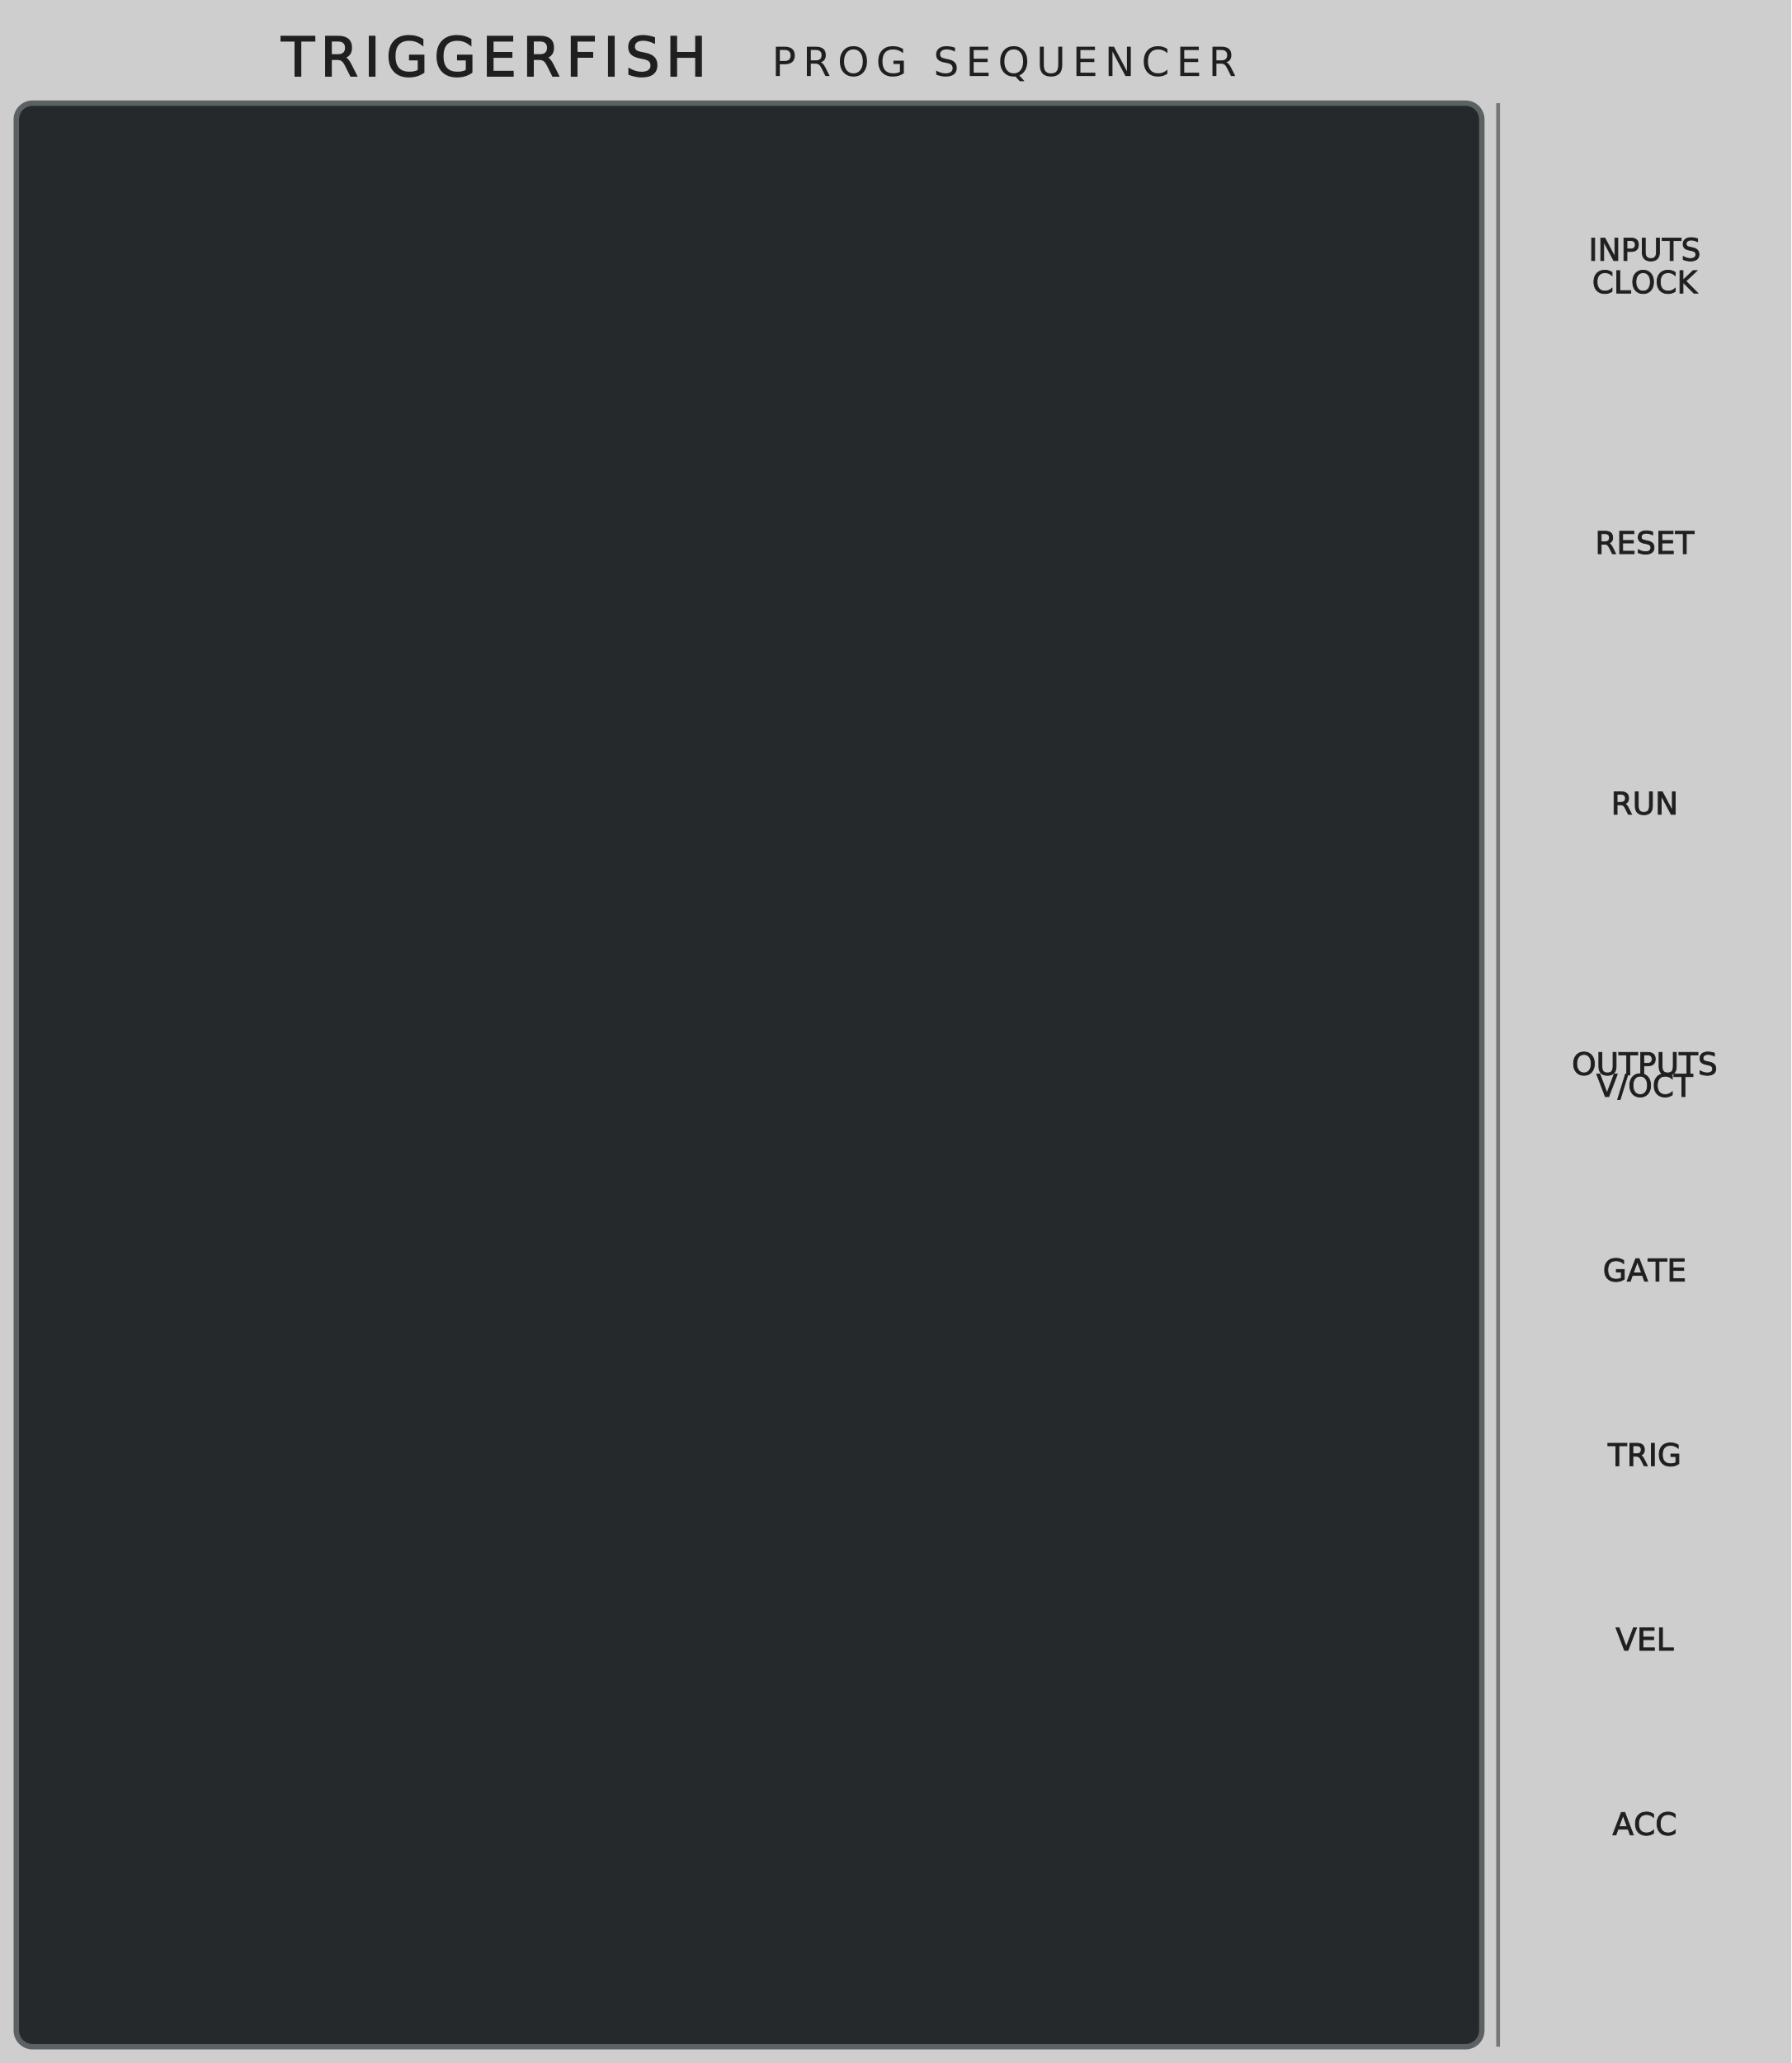
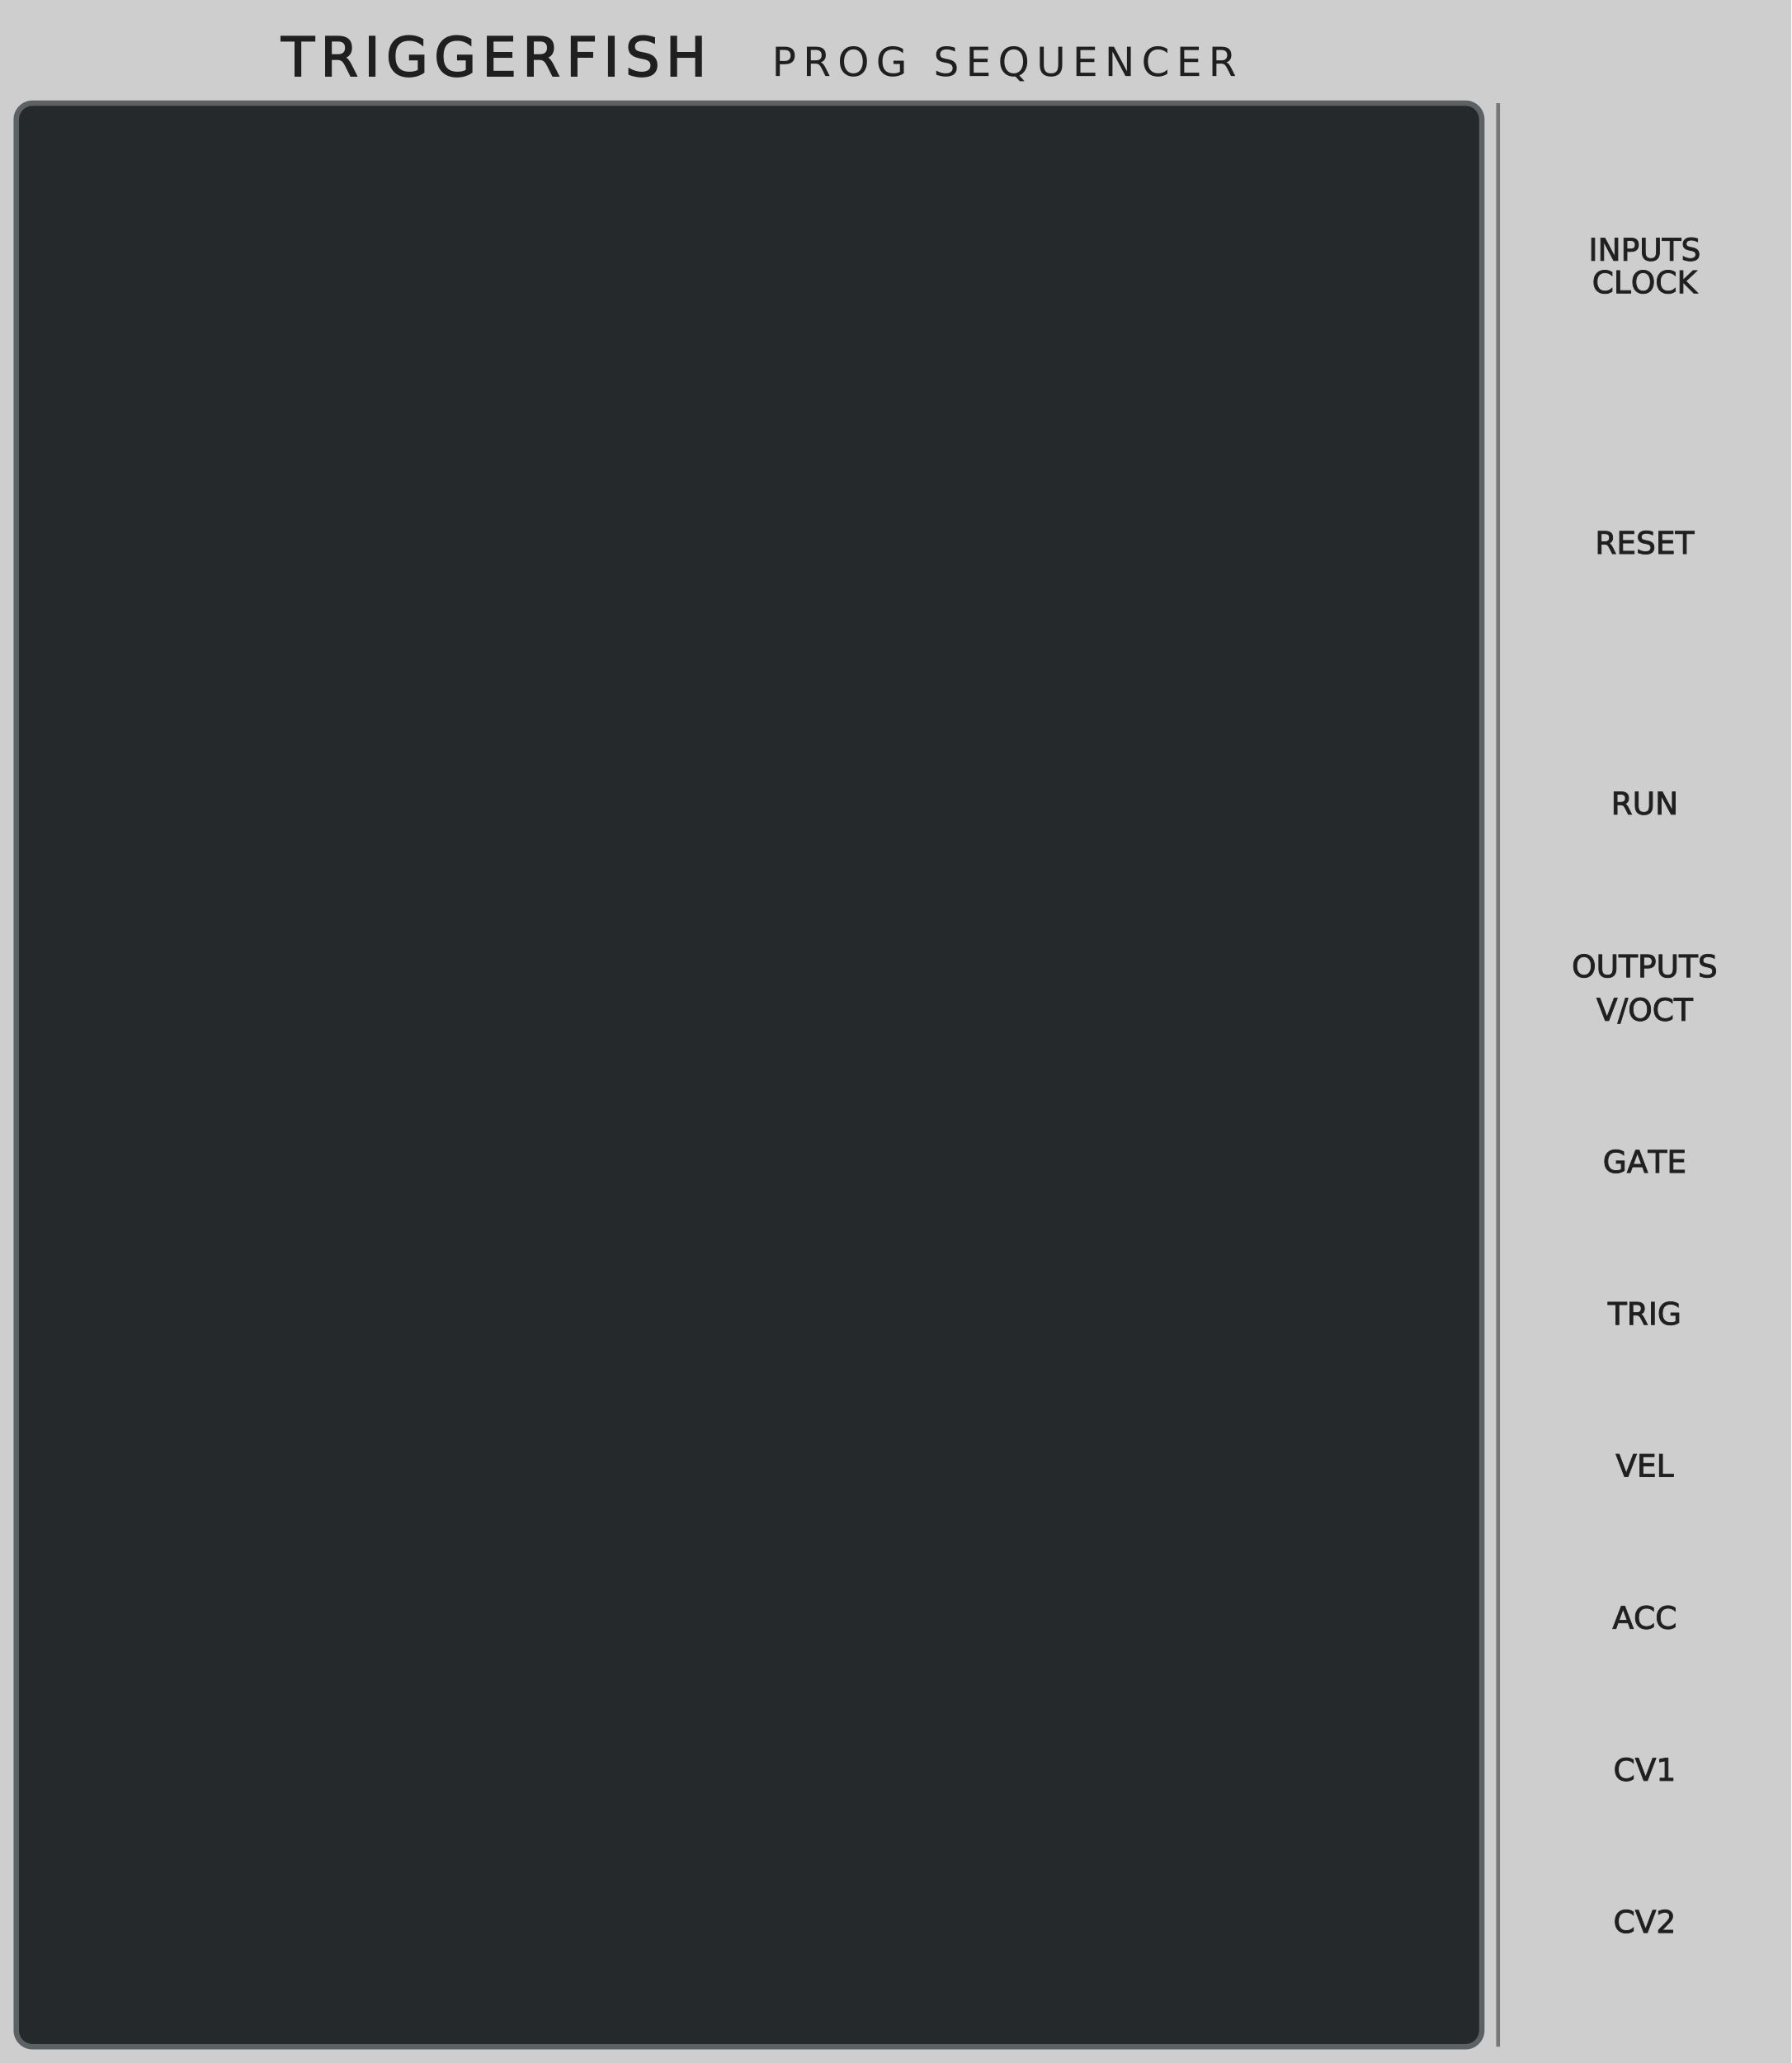
<svg xmlns="http://www.w3.org/2000/svg" width="330" height="380" viewBox="0 0 330 380">
  <rect width="330" height="380" fill="#cecece" />
  <rect x="3" y="19" width="270" height="358" rx="3" fill="#25292b" stroke="#5c6264" />
  <path d="M276 19v358" fill="none" stroke="#777" stroke-width="0.7" />
  <g font-family="DejaVu Sans, sans-serif" text-anchor="middle" fill="#1f1f1f">
    <path d="M51.801 6.71H57.968V7.54H55.38V14.0H54.389V7.54H51.801Z M63.477 10.582Q63.795 10.689 64.095 11.041Q64.395 11.393 64.698 12.008L65.699 14.0H64.64L63.707 12.13Q63.346 11.397 63.006 11.158Q62.667 10.919 62.081 10.919H61.007V14.0H60.02V6.71H62.247Q63.497 6.71 64.112 7.232Q64.727 7.755 64.727 8.81Q64.727 9.498 64.408 9.952Q64.088 10.406 63.477 10.582ZM61.007 7.521V10.108H62.247Q62.96 10.108 63.324 9.779Q63.687 9.449 63.687 8.81Q63.687 8.17 63.324 7.845Q62.96 7.521 62.247 7.521Z M68.069 6.71H69.055V14.0H68.069Z M77.089 12.96V11.002H75.477V10.191H78.065V13.321Q77.494 13.727 76.805 13.934Q76.117 14.142 75.336 14.142Q73.627 14.142 72.662 13.143Q71.698 12.145 71.698 10.362Q71.698 8.575 72.662 7.577Q73.627 6.578 75.336 6.578Q76.049 6.578 76.691 6.754Q77.333 6.93 77.875 7.271V8.321Q77.328 7.857 76.713 7.623Q76.097 7.389 75.419 7.389Q74.081 7.389 73.409 8.136Q72.738 8.883 72.738 10.362Q72.738 11.837 73.409 12.584Q74.081 13.331 75.419 13.331Q75.941 13.331 76.351 13.241Q76.761 13.15 77.089 12.96Z M85.938 12.96V11.002H84.326V10.191H86.914V13.321Q86.343 13.727 85.654 13.934Q84.966 14.142 84.185 14.142Q82.476 14.142 81.511 13.143Q80.547 12.145 80.547 10.362Q80.547 8.575 81.511 7.577Q82.476 6.578 84.185 6.578Q84.898 6.578 85.54 6.754Q86.182 6.93 86.724 7.271V8.321Q86.177 7.857 85.562 7.623Q84.946 7.389 84.268 7.389Q82.93 7.389 82.258 8.136Q81.587 8.883 81.587 10.362Q81.587 11.837 82.258 12.584Q82.93 13.331 84.268 13.331Q84.79 13.331 85.2 13.241Q85.61 13.15 85.938 12.96Z M89.816 6.71H94.425V7.54H90.802V9.698H94.274V10.528H90.802V13.17H94.513V14.0H89.816Z M100.691 10.582Q101.009 10.689 101.309 11.041Q101.609 11.393 101.912 12.008L102.913 14.0H101.853L100.921 12.13Q100.559 11.397 100.22 11.158Q99.881 10.919 99.295 10.919H98.221V14.0H97.234V6.71H99.461Q100.711 6.71 101.326 7.232Q101.941 7.755 101.941 8.81Q101.941 9.498 101.621 9.952Q101.302 10.406 100.691 10.582ZM98.221 7.521V10.108H99.461Q100.174 10.108 100.537 9.779Q100.901 9.449 100.901 8.81Q100.901 8.17 100.537 7.845Q100.174 7.521 99.461 7.521Z M105.283 6.71H109.472V7.54H106.269V9.688H109.159V10.519H106.269V14.0H105.283Z M112.134 6.71H113.121V14.0H112.134Z M120.554 6.949V7.911Q119.992 7.643 119.494 7.511Q118.996 7.379 118.532 7.379Q117.727 7.379 117.29 7.691Q116.853 8.004 116.853 8.58Q116.853 9.063 117.143 9.31Q117.434 9.557 118.244 9.708L118.84 9.83Q119.943 10.04 120.468 10.57Q120.993 11.1 120.993 11.988Q120.993 13.048 120.283 13.595Q119.572 14.142 118.2 14.142Q117.683 14.142 117.099 14.024Q116.516 13.907 115.891 13.678V12.662Q116.491 12.999 117.067 13.17Q117.644 13.341 118.2 13.341Q119.045 13.341 119.504 13.009Q119.963 12.677 119.963 12.062Q119.963 11.524 119.633 11.222Q119.304 10.919 118.552 10.768L117.951 10.65Q116.848 10.431 116.355 9.962Q115.861 9.493 115.861 8.658Q115.861 7.691 116.543 7.135Q117.224 6.578 118.42 6.578Q118.933 6.578 119.465 6.671Q119.997 6.764 120.554 6.949Z M123.631 6.71H124.618V9.698H128.202V6.71H129.188V14.0H128.202V10.528H124.618V14.0H123.631Z" fill="#1f1f1f" stroke="#1f1f1f" stroke-width="0.25" />
    <path d="M143.669 9.205V11.232H144.587Q145.096 11.232 145.374 10.968Q145.653 10.705 145.653 10.217Q145.653 9.733 145.374 9.469Q145.096 9.205 144.587 9.205ZM142.939 8.605H144.587Q145.494 8.605 145.958 9.015Q146.422 9.426 146.422 10.217Q146.422 11.015 145.958 11.424Q145.494 11.832 144.587 11.832H143.669V14.0H142.939Z M151.21 11.471Q151.445 11.55 151.667 11.81Q151.889 12.071 152.113 12.526L152.854 14.0H152.07L151.379 12.616Q151.112 12.074 150.861 11.897Q150.61 11.72 150.176 11.72H149.381V14.0H148.651V8.605H150.299Q151.224 8.605 151.679 8.992Q152.135 9.379 152.135 10.159Q152.135 10.669 151.898 11.005Q151.661 11.341 151.21 11.471ZM149.381 9.205V11.12H150.299Q150.827 11.12 151.096 10.876Q151.365 10.632 151.365 10.159Q151.365 9.686 151.096 9.445Q150.827 9.205 150.299 9.205Z M157.233 9.1Q156.438 9.1 155.97 9.693Q155.502 10.286 155.502 11.308Q155.502 12.327 155.97 12.92Q156.438 13.512 157.233 13.512Q158.028 13.512 158.492 12.92Q158.956 12.327 158.956 11.308Q158.956 10.286 158.492 9.693Q158.028 9.1 157.233 9.1ZM157.233 8.508Q158.367 8.508 159.047 9.268Q159.726 10.029 159.726 11.308Q159.726 12.584 159.047 13.344Q158.367 14.105 157.233 14.105Q156.095 14.105 155.414 13.346Q154.732 12.587 154.732 11.308Q154.732 10.029 155.414 9.268Q156.095 8.508 157.233 8.508Z M165.796 13.23V11.781H164.604V11.182H166.519V13.498Q166.096 13.798 165.587 13.951Q165.077 14.105 164.499 14.105Q163.234 14.105 162.521 13.366Q161.807 12.627 161.807 11.308Q161.807 9.986 162.521 9.247Q163.234 8.508 164.499 8.508Q165.026 8.508 165.502 8.638Q165.977 8.768 166.378 9.021V9.798Q165.973 9.454 165.518 9.281Q165.063 9.108 164.56 9.108Q163.57 9.108 163.073 9.66Q162.577 10.213 162.577 11.308Q162.577 12.399 163.073 12.952Q163.57 13.505 164.56 13.505Q164.947 13.505 165.25 13.438Q165.554 13.371 165.796 13.23Z M175.938 8.782V9.494Q175.523 9.296 175.154 9.198Q174.786 9.1 174.442 9.1Q173.846 9.1 173.523 9.332Q173.199 9.563 173.199 9.989Q173.199 10.347 173.414 10.529Q173.629 10.712 174.229 10.824L174.67 10.914Q175.487 11.07 175.875 11.462Q176.263 11.854 176.263 12.511Q176.263 13.295 175.738 13.7Q175.212 14.105 174.197 14.105Q173.814 14.105 173.382 14.018Q172.95 13.931 172.488 13.762V13.01Q172.932 13.259 173.358 13.386Q173.785 13.512 174.197 13.512Q174.822 13.512 175.161 13.267Q175.501 13.021 175.501 12.566Q175.501 12.168 175.257 11.944Q175.013 11.72 174.457 11.608L174.012 11.521Q173.196 11.359 172.831 11.012Q172.466 10.665 172.466 10.047Q172.466 9.332 172.97 8.92Q173.474 8.508 174.359 8.508Q174.739 8.508 175.132 8.576Q175.526 8.645 175.938 8.782Z M178.652 8.605H182.062V9.22H179.381V10.817H181.95V11.431H179.381V13.386H182.128V14.0H178.652Z M186.767 9.1Q185.972 9.1 185.504 9.693Q185.036 10.286 185.036 11.308Q185.036 12.327 185.504 12.92Q185.972 13.512 186.767 13.512Q187.562 13.512 188.026 12.92Q188.49 12.327 188.49 11.308Q188.49 10.286 188.026 9.693Q187.562 9.1 186.767 9.1ZM187.789 13.902 188.75 14.954H187.869L187.07 14.09Q186.951 14.098 186.888 14.101Q186.825 14.105 186.767 14.105Q185.629 14.105 184.948 13.344Q184.266 12.584 184.266 11.308Q184.266 10.029 184.948 9.268Q185.629 8.508 186.767 8.508Q187.901 8.508 188.581 9.268Q189.26 10.029 189.26 11.308Q189.26 12.248 188.882 12.916Q188.505 13.584 187.789 13.902Z M191.569 8.605H192.302V11.883Q192.302 12.75 192.617 13.131Q192.931 13.512 193.635 13.512Q194.336 13.512 194.651 13.131Q194.965 12.75 194.965 11.883V8.605H195.699V11.973Q195.699 13.028 195.177 13.566Q194.654 14.105 193.635 14.105Q192.613 14.105 192.091 13.566Q191.569 13.028 191.569 11.973Z M198.318 8.605H201.729V9.22H199.048V10.817H201.617V11.431H199.048V13.386H201.794V14.0H198.318Z M204.244 8.605H205.226L207.618 13.118V8.605H208.327V14.0H207.344L204.952 9.487V14.0H204.244Z M215.069 9.021V9.791Q214.7 9.447 214.283 9.277Q213.866 9.108 213.396 9.108Q212.471 9.108 211.979 9.673Q211.488 10.239 211.488 11.308Q211.488 12.374 211.979 12.94Q212.471 13.505 213.396 13.505Q213.866 13.505 214.283 13.335Q214.7 13.165 215.069 12.822V13.584Q214.686 13.845 214.258 13.975Q213.829 14.105 213.353 14.105Q212.128 14.105 211.423 13.355Q210.718 12.605 210.718 11.308Q210.718 10.007 211.423 9.258Q212.128 8.508 213.353 8.508Q213.837 8.508 214.265 8.636Q214.693 8.764 215.069 9.021Z M217.446 8.605H220.857V9.22H218.176V10.817H220.745V11.431H218.176V13.386H220.922V14.0H217.446Z M225.93 11.471Q226.165 11.55 226.387 11.81Q226.609 12.071 226.833 12.526L227.574 14.0H226.79L226.1 12.616Q225.832 12.074 225.581 11.897Q225.33 11.72 224.897 11.72H224.102V14.0H223.372V8.605H225.019Q225.944 8.605 226.4 8.992Q226.855 9.379 226.855 10.159Q226.855 10.669 226.618 11.005Q226.382 11.341 225.93 11.471ZM224.102 9.205V11.12H225.019Q225.547 11.12 225.816 10.876Q226.085 10.632 226.085 10.159Q226.085 9.686 225.816 9.445Q225.547 9.205 225.019 9.205Z" fill="#1f1f1f" />
    <g font-size="5.7" font-weight="bold">
      <path d="M293.232 43.845H293.795V48.0H293.232Z M294.913 43.845H295.67L297.513 47.321V43.845H298.058V48.0H297.301L295.459 44.524V48.0H294.913Z M299.739 44.307V45.868H300.446Q300.839 45.868 301.053 45.665Q301.267 45.462 301.267 45.086Q301.267 44.713 301.053 44.51Q300.839 44.307 300.446 44.307ZM299.177 43.845H300.446Q301.145 43.845 301.503 44.161Q301.86 44.476 301.86 45.086Q301.86 45.701 301.503 46.016Q301.145 46.33 300.446 46.33H299.739V48.0H299.177Z M302.551 43.845H303.116V46.369Q303.116 47.037 303.358 47.331Q303.6 47.624 304.143 47.624Q304.682 47.624 304.925 47.331Q305.167 47.037 305.167 46.369V43.845H305.732V46.439Q305.732 47.251 305.33 47.666Q304.927 48.081 304.143 48.081Q303.355 48.081 302.953 47.666Q302.551 47.251 302.551 46.439Z M306.21 43.845H309.726V44.318H308.251V48.0H307.686V44.318H306.21Z M312.759 43.981V44.529Q312.439 44.376 312.155 44.301Q311.871 44.226 311.607 44.226Q311.148 44.226 310.899 44.404Q310.65 44.582 310.65 44.911Q310.65 45.186 310.815 45.327Q310.981 45.467 311.443 45.554L311.782 45.623Q312.411 45.743 312.711 46.045Q313.01 46.347 313.01 46.853Q313.01 47.457 312.605 47.769Q312.2 48.081 311.418 48.081Q311.123 48.081 310.79 48.014Q310.458 47.947 310.101 47.816V47.237Q310.444 47.429 310.772 47.527Q311.101 47.624 311.418 47.624Q311.899 47.624 312.161 47.435Q312.423 47.246 312.423 46.895Q312.423 46.589 312.235 46.416Q312.047 46.244 311.618 46.158L311.276 46.091Q310.647 45.965 310.366 45.698Q310.085 45.431 310.085 44.955Q310.085 44.404 310.473 44.087Q310.861 43.77 311.543 43.77Q311.835 43.77 312.139 43.822Q312.442 43.875 312.759 43.981Z" fill="#1f1f1f" stroke="#1f1f1f" stroke-width="0.143" />
      <path d="M296.991 50.165V50.758Q296.707 50.493 296.386 50.362Q296.064 50.232 295.702 50.232Q294.99 50.232 294.611 50.667Q294.233 51.103 294.233 51.927Q294.233 52.748 294.611 53.183Q294.99 53.619 295.702 53.619Q296.064 53.619 296.386 53.488Q296.707 53.357 296.991 53.093V53.68Q296.696 53.88 296.366 53.981Q296.036 54.081 295.669 54.081Q294.726 54.081 294.183 53.503Q293.64 52.926 293.64 51.927Q293.64 50.925 294.183 50.347Q294.726 49.77 295.669 49.77Q296.042 49.77 296.372 49.868Q296.702 49.967 296.991 50.165Z M297.859 49.845H298.422V53.527H300.445V54.0H297.859Z M302.722 50.226Q302.109 50.226 301.749 50.682Q301.389 51.139 301.389 51.927Q301.389 52.711 301.749 53.168Q302.109 53.624 302.722 53.624Q303.334 53.624 303.692 53.168Q304.049 52.711 304.049 51.927Q304.049 51.139 303.692 50.682Q303.334 50.226 302.722 50.226ZM302.722 49.77Q303.596 49.77 304.119 50.355Q304.642 50.941 304.642 51.927Q304.642 52.909 304.119 53.495Q303.596 54.081 302.722 54.081Q301.845 54.081 301.32 53.496Q300.796 52.912 300.796 51.927Q300.796 50.941 301.32 50.355Q301.845 49.77 302.722 49.77Z M308.633 50.165V50.758Q308.349 50.493 308.028 50.362Q307.706 50.232 307.345 50.232Q306.632 50.232 306.254 50.667Q305.875 51.103 305.875 51.927Q305.875 52.748 306.254 53.183Q306.632 53.619 307.345 53.619Q307.706 53.619 308.028 53.488Q308.349 53.357 308.633 53.093V53.68Q308.338 53.88 308.008 53.981Q307.679 54.081 307.311 54.081Q306.368 54.081 305.825 53.503Q305.282 52.926 305.282 51.927Q305.282 50.925 305.825 50.347Q306.368 49.77 307.311 49.77Q307.684 49.77 308.014 49.868Q308.344 49.967 308.633 50.165Z M309.502 49.845H310.064V51.601L311.929 49.845H312.652L310.59 51.782L312.8 54.0H312.059L310.064 51.999V54.0H309.502Z" fill="#1f1f1f" stroke="#1f1f1f" stroke-width="0.143" />
      <path d="M296.398 100.052Q296.579 100.113 296.75 100.313Q296.921 100.514 297.094 100.864L297.665 102.0H297.061L296.529 100.934Q296.323 100.517 296.13 100.38Q295.936 100.244 295.602 100.244H294.99V102.0H294.428V97.845H295.697Q296.409 97.845 296.76 98.142Q297.111 98.44 297.111 99.041Q297.111 99.434 296.928 99.693Q296.746 99.952 296.398 100.052ZM294.99 98.307V99.782H295.697Q296.103 99.782 296.311 99.594Q296.518 99.406 296.518 99.041Q296.518 98.677 296.311 98.492Q296.103 98.307 295.697 98.307Z M298.388 97.845H301.016V98.318H298.95V99.548H300.929V100.021H298.95V101.527H301.066V102.0H298.388Z M304.481 97.981V98.529Q304.161 98.376 303.877 98.301Q303.593 98.226 303.328 98.226Q302.869 98.226 302.62 98.404Q302.371 98.582 302.371 98.911Q302.371 99.186 302.537 99.327Q302.702 99.467 303.164 99.554L303.504 99.623Q304.133 99.743 304.432 100.045Q304.731 100.347 304.731 100.853Q304.731 101.457 304.326 101.769Q303.921 102.081 303.139 102.081Q302.844 102.081 302.512 102.014Q302.179 101.947 301.823 101.816V101.237Q302.165 101.429 302.493 101.527Q302.822 101.624 303.139 101.624Q303.621 101.624 303.882 101.435Q304.144 101.246 304.144 100.895Q304.144 100.589 303.956 100.416Q303.768 100.244 303.34 100.158L302.997 100.091Q302.368 99.965 302.087 99.698Q301.806 99.431 301.806 98.955Q301.806 98.404 302.194 98.087Q302.583 97.77 303.264 97.77Q303.557 97.77 303.86 97.822Q304.163 97.875 304.481 97.981Z M305.608 97.845H308.235V98.318H306.17V99.548H308.149V100.021H306.17V101.527H308.285V102.0H305.608Z M308.633 97.845H312.148V98.318H310.673V102.0H310.108V98.318H308.633Z" fill="#1f1f1f" stroke="#1f1f1f" stroke-width="0.143" />
      <path d="M299.332 148.052Q299.513 148.113 299.684 148.313Q299.855 148.514 300.028 148.864L300.598 150.0H299.994L299.463 148.934Q299.257 148.517 299.063 148.38Q298.87 148.244 298.536 148.244H297.923V150.0H297.361V145.845H298.63Q299.343 145.845 299.694 146.142Q300.044 146.44 300.044 147.041Q300.044 147.434 299.862 147.693Q299.68 147.952 299.332 148.052ZM297.923 146.307V147.782H298.63Q299.037 147.782 299.244 147.594Q299.451 147.406 299.451 147.041Q299.451 146.677 299.244 146.492Q299.037 146.307 298.63 146.307Z M301.258 145.845H301.823V148.369Q301.823 149.037 302.065 149.331Q302.307 149.624 302.85 149.624Q303.39 149.624 303.632 149.331Q303.874 149.037 303.874 148.369V145.845H304.439V148.439Q304.439 149.251 304.037 149.666Q303.635 150.081 302.85 150.081Q302.062 150.081 301.66 149.666Q301.258 149.251 301.258 148.439Z M305.494 145.845H306.251L308.093 149.321V145.845H308.639V150.0H307.882L306.039 146.524V150.0H305.494Z" fill="#1f1f1f" stroke="#1f1f1f" stroke-width="0.143" />
-       <path d="M291.821 194.226Q291.209 194.226 290.849 194.682Q290.488 195.139 290.488 195.927Q290.488 196.711 290.849 197.168Q291.209 197.624 291.821 197.624Q292.434 197.624 292.791 197.168Q293.149 196.711 293.149 195.927Q293.149 195.139 292.791 194.682Q292.434 194.226 291.821 194.226ZM291.821 193.77Q292.695 193.77 293.218 194.355Q293.742 194.941 293.742 195.927Q293.742 196.909 293.218 197.495Q292.695 198.081 291.821 198.081Q290.945 198.081 290.42 197.496Q289.895 196.912 289.895 195.927Q289.895 194.941 290.42 194.355Q290.945 193.77 291.821 193.77Z M294.557 193.845H295.122V196.369Q295.122 197.037 295.364 197.331Q295.606 197.624 296.149 197.624Q296.689 197.624 296.931 197.331Q297.173 197.037 297.173 196.369V193.845H297.738V196.439Q297.738 197.251 297.336 197.666Q296.934 198.081 296.149 198.081Q295.361 198.081 294.959 197.666Q294.557 197.251 294.557 196.439Z M298.217 193.845H301.732V194.318H300.257V198.0H299.692V194.318H298.217Z M302.837 194.307V195.868H303.544Q303.937 195.868 304.151 195.665Q304.365 195.462 304.365 195.086Q304.365 194.713 304.151 194.51Q303.937 194.307 303.544 194.307ZM302.275 193.845H303.544Q304.243 193.845 304.6 194.161Q304.958 194.476 304.958 195.086Q304.958 195.701 304.6 196.016Q304.243 196.33 303.544 196.33H302.837V198.0H302.275Z M305.648 193.845H306.213V196.369Q306.213 197.037 306.455 197.331Q306.697 197.624 307.24 197.624Q307.78 197.624 308.022 197.331Q308.264 197.037 308.264 196.369V193.845H308.829V196.439Q308.829 197.251 308.427 197.666Q308.025 198.081 307.24 198.081Q306.453 198.081 306.05 197.666Q305.648 197.251 305.648 196.439Z M309.308 193.845H312.823V194.318H311.348V198.0H310.783V194.318H309.308Z M315.857 193.981V194.529Q315.537 194.376 315.253 194.301Q314.969 194.226 314.705 194.226Q314.246 194.226 313.996 194.404Q313.747 194.582 313.747 194.911Q313.747 195.186 313.913 195.327Q314.079 195.467 314.541 195.554L314.88 195.623Q315.509 195.743 315.808 196.045Q316.107 196.347 316.107 196.853Q316.107 197.457 315.703 197.769Q315.298 198.081 314.516 198.081Q314.22 198.081 313.888 198.014Q313.555 197.947 313.199 197.816V197.237Q313.541 197.429 313.87 197.527Q314.198 197.624 314.516 197.624Q314.997 197.624 315.259 197.435Q315.52 197.246 315.52 196.895Q315.52 196.589 315.332 196.416Q315.145 196.244 314.716 196.158L314.374 196.091Q313.745 195.965 313.463 195.698Q313.182 195.431 313.182 194.955Q313.182 194.404 313.571 194.087Q313.959 193.77 314.641 193.77Q314.933 193.77 315.236 193.822Q315.54 193.875 315.857 193.981Z" fill="#1f1f1f" stroke="#1f1f1f" stroke-width="0.143" />
-       <path d="M295.747 202.0 294.161 197.845H294.748L296.064 201.343L297.383 197.845H297.968L296.384 202.0Z M299.463 197.845H299.936L298.488 202.529H298.015Z M302.182 198.226Q301.569 198.226 301.209 198.682Q300.849 199.139 300.849 199.927Q300.849 200.711 301.209 201.168Q301.569 201.624 302.182 201.624Q302.794 201.624 303.152 201.168Q303.509 200.711 303.509 199.927Q303.509 199.139 303.152 198.682Q302.794 198.226 302.182 198.226ZM302.182 197.77Q303.056 197.77 303.579 198.355Q304.102 198.941 304.102 199.927Q304.102 200.909 303.579 201.495Q303.056 202.081 302.182 202.081Q301.305 202.081 300.78 201.496Q300.256 200.912 300.256 199.927Q300.256 198.941 300.78 198.355Q301.305 197.77 302.182 197.77Z M308.093 198.165V198.758Q307.809 198.493 307.488 198.362Q307.166 198.232 306.805 198.232Q306.092 198.232 305.714 198.667Q305.335 199.103 305.335 199.927Q305.335 200.748 305.714 201.183Q306.092 201.619 306.805 201.619Q307.166 201.619 307.488 201.488Q307.809 201.357 308.093 201.093V201.68Q307.798 201.88 307.468 201.981Q307.139 202.081 306.771 202.081Q305.828 202.081 305.285 201.503Q304.742 200.926 304.742 199.927Q304.742 198.925 305.285 198.347Q305.828 197.77 306.771 197.77Q307.144 197.77 307.474 197.868Q307.804 197.967 308.093 198.165Z M308.385 197.845H311.901V198.318H310.426V202.0H309.861V198.318H308.385Z" fill="#1f1f1f" stroke="#1f1f1f" stroke-width="0.143" />
-       <path d="M298.693 235.407V234.291H297.775V233.829H299.25V235.613Q298.924 235.844 298.532 235.962Q298.139 236.081 297.694 236.081Q296.72 236.081 296.17 235.512Q295.62 234.942 295.62 233.927Q295.62 232.908 296.17 232.339Q296.72 231.77 297.694 231.77Q298.1 231.77 298.466 231.87Q298.832 231.97 299.141 232.165V232.763Q298.829 232.499 298.479 232.365Q298.128 232.232 297.741 232.232Q296.979 232.232 296.596 232.657Q296.213 233.083 296.213 233.927Q296.213 234.767 296.596 235.193Q296.979 235.619 297.741 235.619Q298.039 235.619 298.273 235.567Q298.507 235.516 298.693 235.407Z M301.665 232.399 300.903 234.466H302.431ZM301.348 231.845H301.986L303.569 236.0H302.985L302.606 234.934H300.733L300.355 236.0H299.762Z M303.6 231.845H307.115V232.318H305.64V236.0H305.075V232.318H303.6Z M307.658 231.845H310.285V232.318H308.22V233.548H310.199V234.021H308.22V235.527H310.335V236.0H307.658Z" fill="#1f1f1f" stroke="#1f1f1f" stroke-width="0.143" />
-       <path d="M296.213 265.845H299.728V266.318H298.253V270.0H297.688V266.318H296.213Z M302.242 268.052Q302.422 268.113 302.594 268.313Q302.765 268.514 302.937 268.864L303.508 270.0H302.904L302.372 268.934Q302.166 268.517 301.973 268.38Q301.78 268.244 301.446 268.244H300.833V270.0H300.271V265.845H301.54Q302.253 265.845 302.603 266.142Q302.954 266.44 302.954 267.041Q302.954 267.434 302.772 267.693Q302.589 267.952 302.242 268.052ZM300.833 266.307V267.782H301.54Q301.947 267.782 302.154 267.594Q302.361 267.406 302.361 267.041Q302.361 266.677 302.154 266.492Q301.947 266.307 301.54 266.307Z M304.232 265.845H304.794V270.0H304.232Z M308.746 269.407V268.291H307.827V267.829H309.303V269.613Q308.977 269.844 308.584 269.962Q308.192 270.081 307.747 270.081Q306.773 270.081 306.223 269.512Q305.673 268.942 305.673 267.927Q305.673 266.908 306.223 266.339Q306.773 265.77 307.747 265.77Q308.153 265.77 308.519 265.87Q308.885 265.97 309.194 266.165V266.763Q308.882 266.499 308.532 266.365Q308.181 266.232 307.794 266.232Q307.031 266.232 306.649 266.657Q306.266 267.083 306.266 267.927Q306.266 268.767 306.649 269.193Q307.031 269.619 307.794 269.619Q308.092 269.619 308.326 269.567Q308.559 269.516 308.746 269.407Z" fill="#1f1f1f" stroke="#1f1f1f" stroke-width="0.143" />
-       <path d="M299.293 304.0 297.706 299.845H298.294L299.61 303.343L300.929 299.845H301.514L299.93 304.0Z M302.121 299.845H304.748V300.318H302.683V301.548H304.662V302.021H302.683V303.527H304.798V304.0H302.121Z M305.722 299.845H306.284V303.527H308.308V304.0H305.722Z" fill="#1f1f1f" stroke="#1f1f1f" stroke-width="0.143" />
-       <path d="M299.019 334.399 298.256 336.466H299.784ZM298.701 333.845H299.339L300.922 338.0H300.338L299.959 336.934H298.086L297.708 338.0H297.115Z M304.641 334.165V334.758Q304.357 334.493 304.035 334.362Q303.714 334.232 303.352 334.232Q302.64 334.232 302.261 334.667Q301.883 335.103 301.883 335.927Q301.883 336.748 302.261 337.183Q302.64 337.619 303.352 337.619Q303.714 337.619 304.035 337.488Q304.357 337.357 304.641 337.093V337.68Q304.346 337.88 304.016 337.981Q303.686 338.081 303.319 338.081Q302.375 338.081 301.832 337.503Q301.29 336.926 301.29 335.927Q301.29 334.925 301.832 334.347Q302.375 333.77 303.319 333.77Q303.692 333.77 304.021 333.868Q304.351 333.967 304.641 334.165Z M308.621 334.165V334.758Q308.337 334.493 308.015 334.362Q307.694 334.232 307.332 334.232Q306.62 334.232 306.241 334.667Q305.863 335.103 305.863 335.927Q305.863 336.748 306.241 337.183Q306.62 337.619 307.332 337.619Q307.694 337.619 308.015 337.488Q308.337 337.357 308.621 337.093V337.68Q308.326 337.88 307.996 337.981Q307.666 338.081 307.299 338.081Q306.355 338.081 305.812 337.503Q305.27 336.926 305.27 335.927Q305.27 334.925 305.812 334.347Q306.355 333.77 307.299 333.77Q307.672 333.77 308.001 333.868Q308.331 333.967 308.621 334.165Z" fill="#1f1f1f" stroke="#1f1f1f" stroke-width="0.143" />
+       <path d="M291.821 176.226Q291.209 176.226 290.849 176.682Q290.488 177.139 290.488 177.927Q290.488 178.711 290.849 179.168Q291.209 179.624 291.821 179.624Q292.434 179.624 292.791 179.168Q293.149 178.711 293.149 177.927Q293.149 177.139 292.791 176.682Q292.434 176.226 291.821 176.226ZM291.821 175.77Q292.695 175.77 293.218 176.355Q293.742 176.941 293.742 177.927Q293.742 178.909 293.218 179.495Q292.695 180.081 291.821 180.081Q290.945 180.081 290.42 179.496Q289.895 178.912 289.895 177.927Q289.895 176.941 290.42 176.355Q290.945 175.77 291.821 175.77Z M294.557 175.845H295.122V178.369Q295.122 179.037 295.364 179.331Q295.606 179.624 296.149 179.624Q296.689 179.624 296.931 179.331Q297.173 179.037 297.173 178.369V175.845H297.738V178.439Q297.738 179.251 297.336 179.666Q296.934 180.081 296.149 180.081Q295.361 180.081 294.959 179.666Q294.557 179.251 294.557 178.439Z M298.217 175.845H301.732V176.318H300.257V180.0H299.692V176.318H298.217Z M302.837 176.307V177.868H303.544Q303.937 177.868 304.151 177.665Q304.365 177.462 304.365 177.086Q304.365 176.713 304.151 176.51Q303.937 176.307 303.544 176.307ZM302.275 175.845H303.544Q304.243 175.845 304.6 176.161Q304.958 176.476 304.958 177.086Q304.958 177.701 304.6 178.016Q304.243 178.33 303.544 178.33H302.837V180.0H302.275Z M305.648 175.845H306.213V178.369Q306.213 179.037 306.455 179.331Q306.697 179.624 307.24 179.624Q307.78 179.624 308.022 179.331Q308.264 179.037 308.264 178.369V175.845H308.829V178.439Q308.829 179.251 308.427 179.666Q308.025 180.081 307.24 180.081Q306.453 180.081 306.05 179.666Q305.648 179.251 305.648 178.439Z M309.308 175.845H312.823V176.318H311.348V180.0H310.783V176.318H309.308Z M315.857 175.981V176.529Q315.537 176.376 315.253 176.301Q314.969 176.226 314.705 176.226Q314.246 176.226 313.996 176.404Q313.747 176.582 313.747 176.911Q313.747 177.186 313.913 177.327Q314.079 177.467 314.541 177.554L314.88 177.623Q315.509 177.743 315.808 178.045Q316.107 178.347 316.107 178.853Q316.107 179.457 315.703 179.769Q315.298 180.081 314.516 180.081Q314.22 180.081 313.888 180.014Q313.555 179.947 313.199 179.816V179.237Q313.541 179.429 313.87 179.527Q314.198 179.624 314.516 179.624Q314.997 179.624 315.259 179.435Q315.52 179.246 315.52 178.895Q315.52 178.589 315.332 178.416Q315.145 178.244 314.716 178.158L314.374 178.091Q313.745 177.965 313.463 177.698Q313.182 177.431 313.182 176.955Q313.182 176.404 313.571 176.087Q313.959 175.77 314.641 175.77Q314.933 175.77 315.236 175.822Q315.54 175.875 315.857 175.981Z" fill="#1f1f1f" stroke="#1f1f1f" stroke-width="0.143" />
+       <path d="M295.747 188.0 294.161 183.845H294.748L296.064 187.343L297.383 183.845H297.968L296.384 188.0Z M299.463 183.845H299.936L298.488 188.529H298.015Z M302.182 184.226Q301.569 184.226 301.209 184.682Q300.849 185.139 300.849 185.927Q300.849 186.711 301.209 187.168Q301.569 187.624 302.182 187.624Q302.794 187.624 303.152 187.168Q303.509 186.711 303.509 185.927Q303.509 185.139 303.152 184.682Q302.794 184.226 302.182 184.226ZM302.182 183.77Q303.056 183.77 303.579 184.355Q304.102 184.941 304.102 185.927Q304.102 186.909 303.579 187.495Q303.056 188.081 302.182 188.081Q301.305 188.081 300.78 187.496Q300.256 186.912 300.256 185.927Q300.256 184.941 300.78 184.355Q301.305 183.77 302.182 183.77Z M308.093 184.165V184.758Q307.809 184.493 307.488 184.362Q307.166 184.232 306.805 184.232Q306.092 184.232 305.714 184.667Q305.335 185.103 305.335 185.927Q305.335 186.748 305.714 187.183Q306.092 187.619 306.805 187.619Q307.166 187.619 307.488 187.488Q307.809 187.357 308.093 187.093V187.68Q307.798 187.88 307.468 187.981Q307.139 188.081 306.771 188.081Q305.828 188.081 305.285 187.503Q304.742 186.926 304.742 185.927Q304.742 184.925 305.285 184.347Q305.828 183.77 306.771 183.77Q307.144 183.77 307.474 183.868Q307.804 183.967 308.093 184.165Z M308.385 183.845H311.901V184.318H310.426V188.0H309.861V184.318H308.385Z" fill="#1f1f1f" stroke="#1f1f1f" stroke-width="0.143" />
+       <path d="M298.693 215.407V214.291H297.775V213.829H299.25V215.613Q298.924 215.844 298.532 215.962Q298.139 216.081 297.694 216.081Q296.72 216.081 296.17 215.512Q295.62 214.942 295.62 213.927Q295.62 212.908 296.17 212.339Q296.72 211.77 297.694 211.77Q298.1 211.77 298.466 211.87Q298.832 211.97 299.141 212.165V212.763Q298.829 212.499 298.479 212.365Q298.128 212.232 297.741 212.232Q296.979 212.232 296.596 212.657Q296.213 213.083 296.213 213.927Q296.213 214.767 296.596 215.193Q296.979 215.619 297.741 215.619Q298.039 215.619 298.273 215.567Q298.507 215.516 298.693 215.407Z M301.665 212.399 300.903 214.466H302.431ZM301.348 211.845H301.986L303.569 216.0H302.985L302.606 214.934H300.733L300.355 216.0H299.762Z M303.6 211.845H307.115V212.318H305.64V216.0H305.075V212.318H303.6Z M307.658 211.845H310.285V212.318H308.22V213.548H310.199V214.021H308.22V215.527H310.335V216.0H307.658Z" fill="#1f1f1f" stroke="#1f1f1f" stroke-width="0.143" />
+       <path d="M296.213 239.845H299.728V240.318H298.253V244.0H297.688V240.318H296.213Z M302.242 242.052Q302.422 242.113 302.594 242.313Q302.765 242.514 302.937 242.864L303.508 244.0H302.904L302.372 242.934Q302.166 242.517 301.973 242.38Q301.78 242.244 301.446 242.244H300.833V244.0H300.271V239.845H301.54Q302.253 239.845 302.603 240.142Q302.954 240.44 302.954 241.041Q302.954 241.434 302.772 241.693Q302.589 241.952 302.242 242.052ZM300.833 240.307V241.782H301.54Q301.947 241.782 302.154 241.594Q302.361 241.406 302.361 241.041Q302.361 240.677 302.154 240.492Q301.947 240.307 301.54 240.307Z M304.232 239.845H304.794V244.0H304.232Z M308.746 243.407V242.291H307.827V241.829H309.303V243.613Q308.977 243.844 308.584 243.962Q308.192 244.081 307.747 244.081Q306.773 244.081 306.223 243.512Q305.673 242.942 305.673 241.927Q305.673 240.908 306.223 240.339Q306.773 239.77 307.747 239.77Q308.153 239.77 308.519 239.87Q308.885 239.97 309.194 240.165V240.763Q308.882 240.499 308.532 240.365Q308.181 240.232 307.794 240.232Q307.031 240.232 306.649 240.657Q306.266 241.083 306.266 241.927Q306.266 242.767 306.649 243.193Q307.031 243.619 307.794 243.619Q308.092 243.619 308.326 243.567Q308.559 243.516 308.746 243.407Z" fill="#1f1f1f" stroke="#1f1f1f" stroke-width="0.143" />
+       <path d="M299.293 272.0 297.706 267.845H298.294L299.61 271.343L300.929 267.845H301.514L299.93 272.0Z M302.121 267.845H304.748V268.318H302.683V269.548H304.662V270.021H302.683V271.527H304.798V272.0H302.121Z M305.722 267.845H306.284V271.527H308.308V272.0H305.722Z" fill="#1f1f1f" stroke="#1f1f1f" stroke-width="0.143" />
+       <path d="M299.019 296.399 298.256 298.466H299.784ZM298.701 295.845H299.339L300.922 300.0H300.338L299.959 298.934H298.086L297.708 300.0H297.115Z M304.641 296.165V296.758Q304.357 296.493 304.035 296.362Q303.714 296.232 303.352 296.232Q302.64 296.232 302.261 296.667Q301.883 297.103 301.883 297.927Q301.883 298.748 302.261 299.183Q302.64 299.619 303.352 299.619Q303.714 299.619 304.035 299.488Q304.357 299.357 304.641 299.093V299.68Q304.346 299.88 304.016 299.981Q303.686 300.081 303.319 300.081Q302.375 300.081 301.832 299.503Q301.29 298.926 301.29 297.927Q301.29 296.925 301.832 296.347Q302.375 295.77 303.319 295.77Q303.692 295.77 304.021 295.868Q304.351 295.967 304.641 296.165Z M308.621 296.165V296.758Q308.337 296.493 308.015 296.362Q307.694 296.232 307.332 296.232Q306.62 296.232 306.241 296.667Q305.863 297.103 305.863 297.927Q305.863 298.748 306.241 299.183Q306.62 299.619 307.332 299.619Q307.694 299.619 308.015 299.488Q308.337 299.357 308.621 299.093V299.68Q308.326 299.88 307.996 299.981Q307.666 300.081 307.299 300.081Q306.355 300.081 305.812 299.503Q305.27 298.926 305.27 297.927Q305.27 296.925 305.812 296.347Q306.355 295.77 307.299 295.77Q307.672 295.77 308.001 295.868Q308.331 295.967 308.621 296.165Z" fill="#1f1f1f" stroke="#1f1f1f" stroke-width="0.143" />
+       <path d="M300.918 324.165V324.758Q300.634 324.493 300.313 324.362Q299.991 324.232 299.63 324.232Q298.917 324.232 298.539 324.667Q298.16 325.103 298.16 325.927Q298.16 326.748 298.539 327.183Q298.917 327.619 299.63 327.619Q299.991 327.619 300.313 327.488Q300.634 327.357 300.918 327.093V327.68Q300.623 327.88 300.293 327.981Q299.964 328.081 299.596 328.081Q298.653 328.081 298.11 327.503Q297.567 326.926 297.567 325.927Q297.567 324.925 298.11 324.347Q298.653 323.77 299.596 323.77Q299.969 323.77 300.299 323.868Q300.629 323.967 300.918 324.165Z M302.858 328.0 301.272 323.845H301.859L303.175 327.343L304.495 323.845H305.079L303.495 328.0Z M305.833 327.527H306.752V324.357L305.753 324.557V324.045L306.746 323.845H307.308V327.527H308.227V328.0H305.833Z" fill="#1f1f1f" stroke="#1f1f1f" stroke-width="0.143" />
+       <path d="M300.918 352.165V352.758Q300.634 352.493 300.313 352.362Q299.991 352.232 299.63 352.232Q298.917 352.232 298.539 352.667Q298.16 353.103 298.16 353.927Q298.16 354.748 298.539 355.183Q298.917 355.619 299.63 355.619Q299.991 355.619 300.313 355.488Q300.634 355.357 300.918 355.093V355.68Q300.623 355.88 300.293 355.981Q299.964 356.081 299.596 356.081Q298.653 356.081 298.11 355.503Q297.567 354.926 297.567 353.927Q297.567 352.925 298.11 352.347Q298.653 351.77 299.596 351.77Q299.969 351.77 300.299 351.868Q300.629 351.967 300.918 352.165Z M302.858 356.0 301.272 351.845H301.859L303.175 355.343L304.495 351.845H305.079L303.495 356.0Z M306.22 355.527H308.182V356.0H305.544V355.527Q305.864 355.196 306.416 354.638Q306.969 354.08 307.111 353.918Q307.381 353.615 307.488 353.405Q307.595 353.195 307.595 352.991Q307.595 352.66 307.363 352.451Q307.13 352.243 306.757 352.243Q306.493 352.243 306.199 352.335Q305.906 352.426 305.572 352.613V352.045Q305.911 351.909 306.206 351.839Q306.501 351.77 306.746 351.77Q307.392 351.77 307.776 352.092Q308.16 352.415 308.16 352.955Q308.16 353.211 308.064 353.441Q307.968 353.67 307.715 353.982Q307.645 354.063 307.272 354.448Q306.899 354.834 306.22 355.527Z" fill="#1f1f1f" stroke="#1f1f1f" stroke-width="0.143" />
    </g>
  </g>
</svg>
